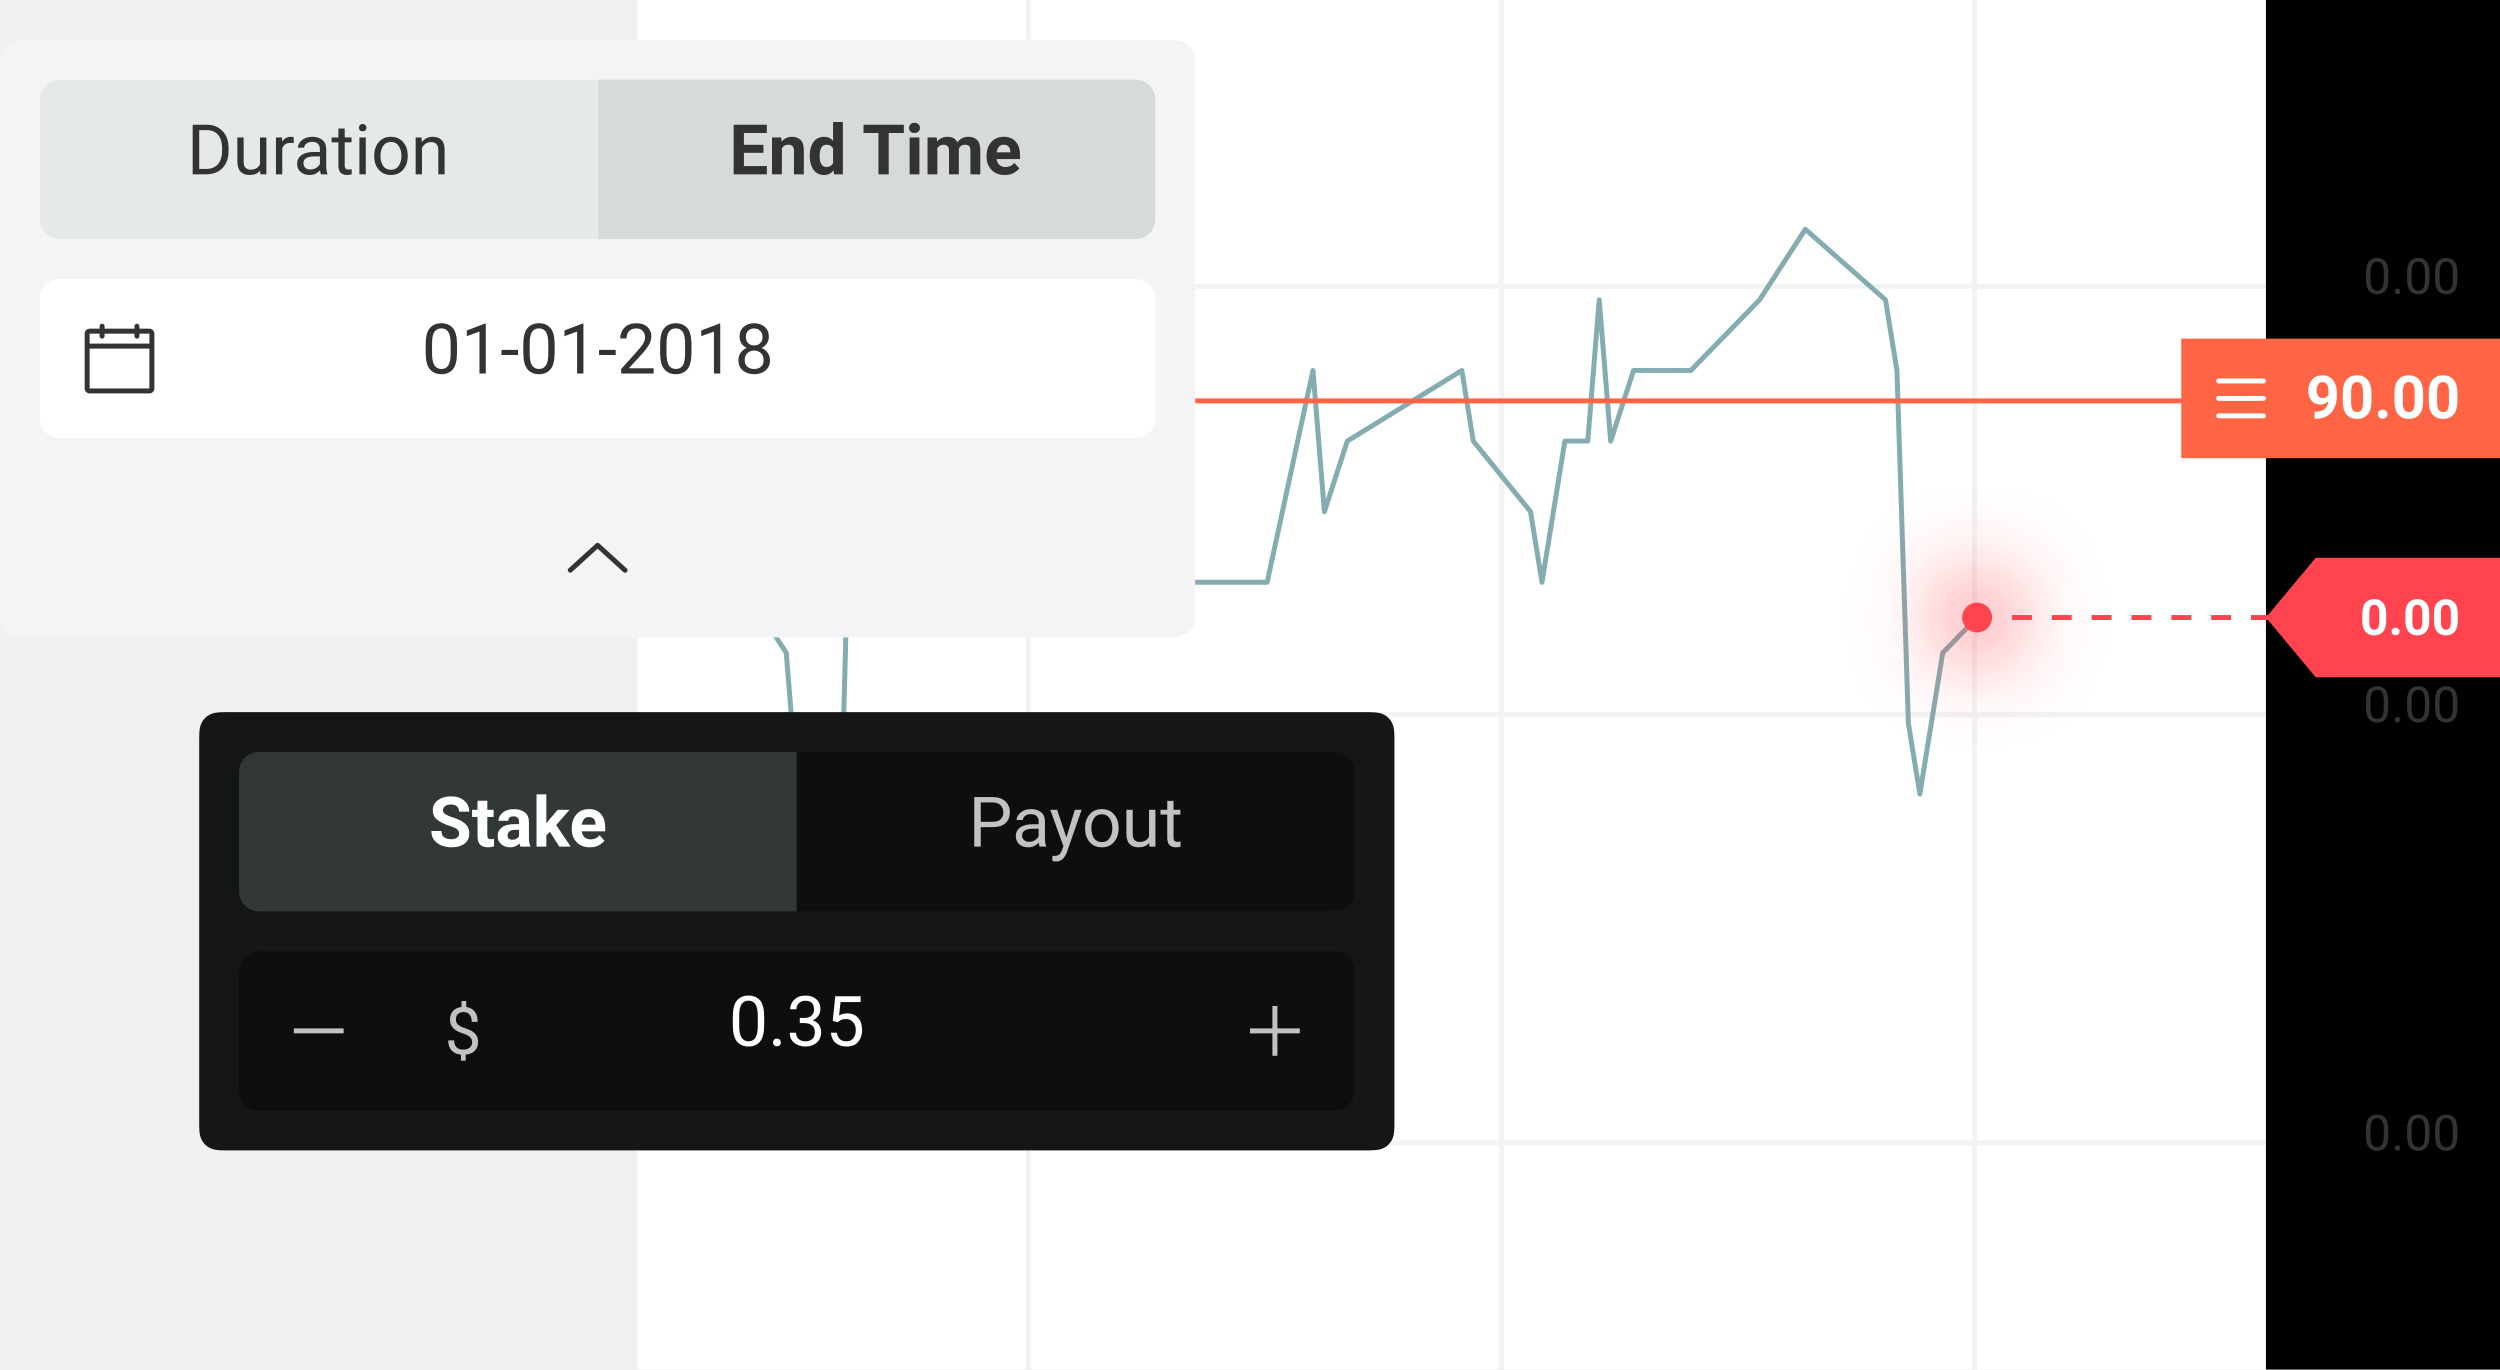
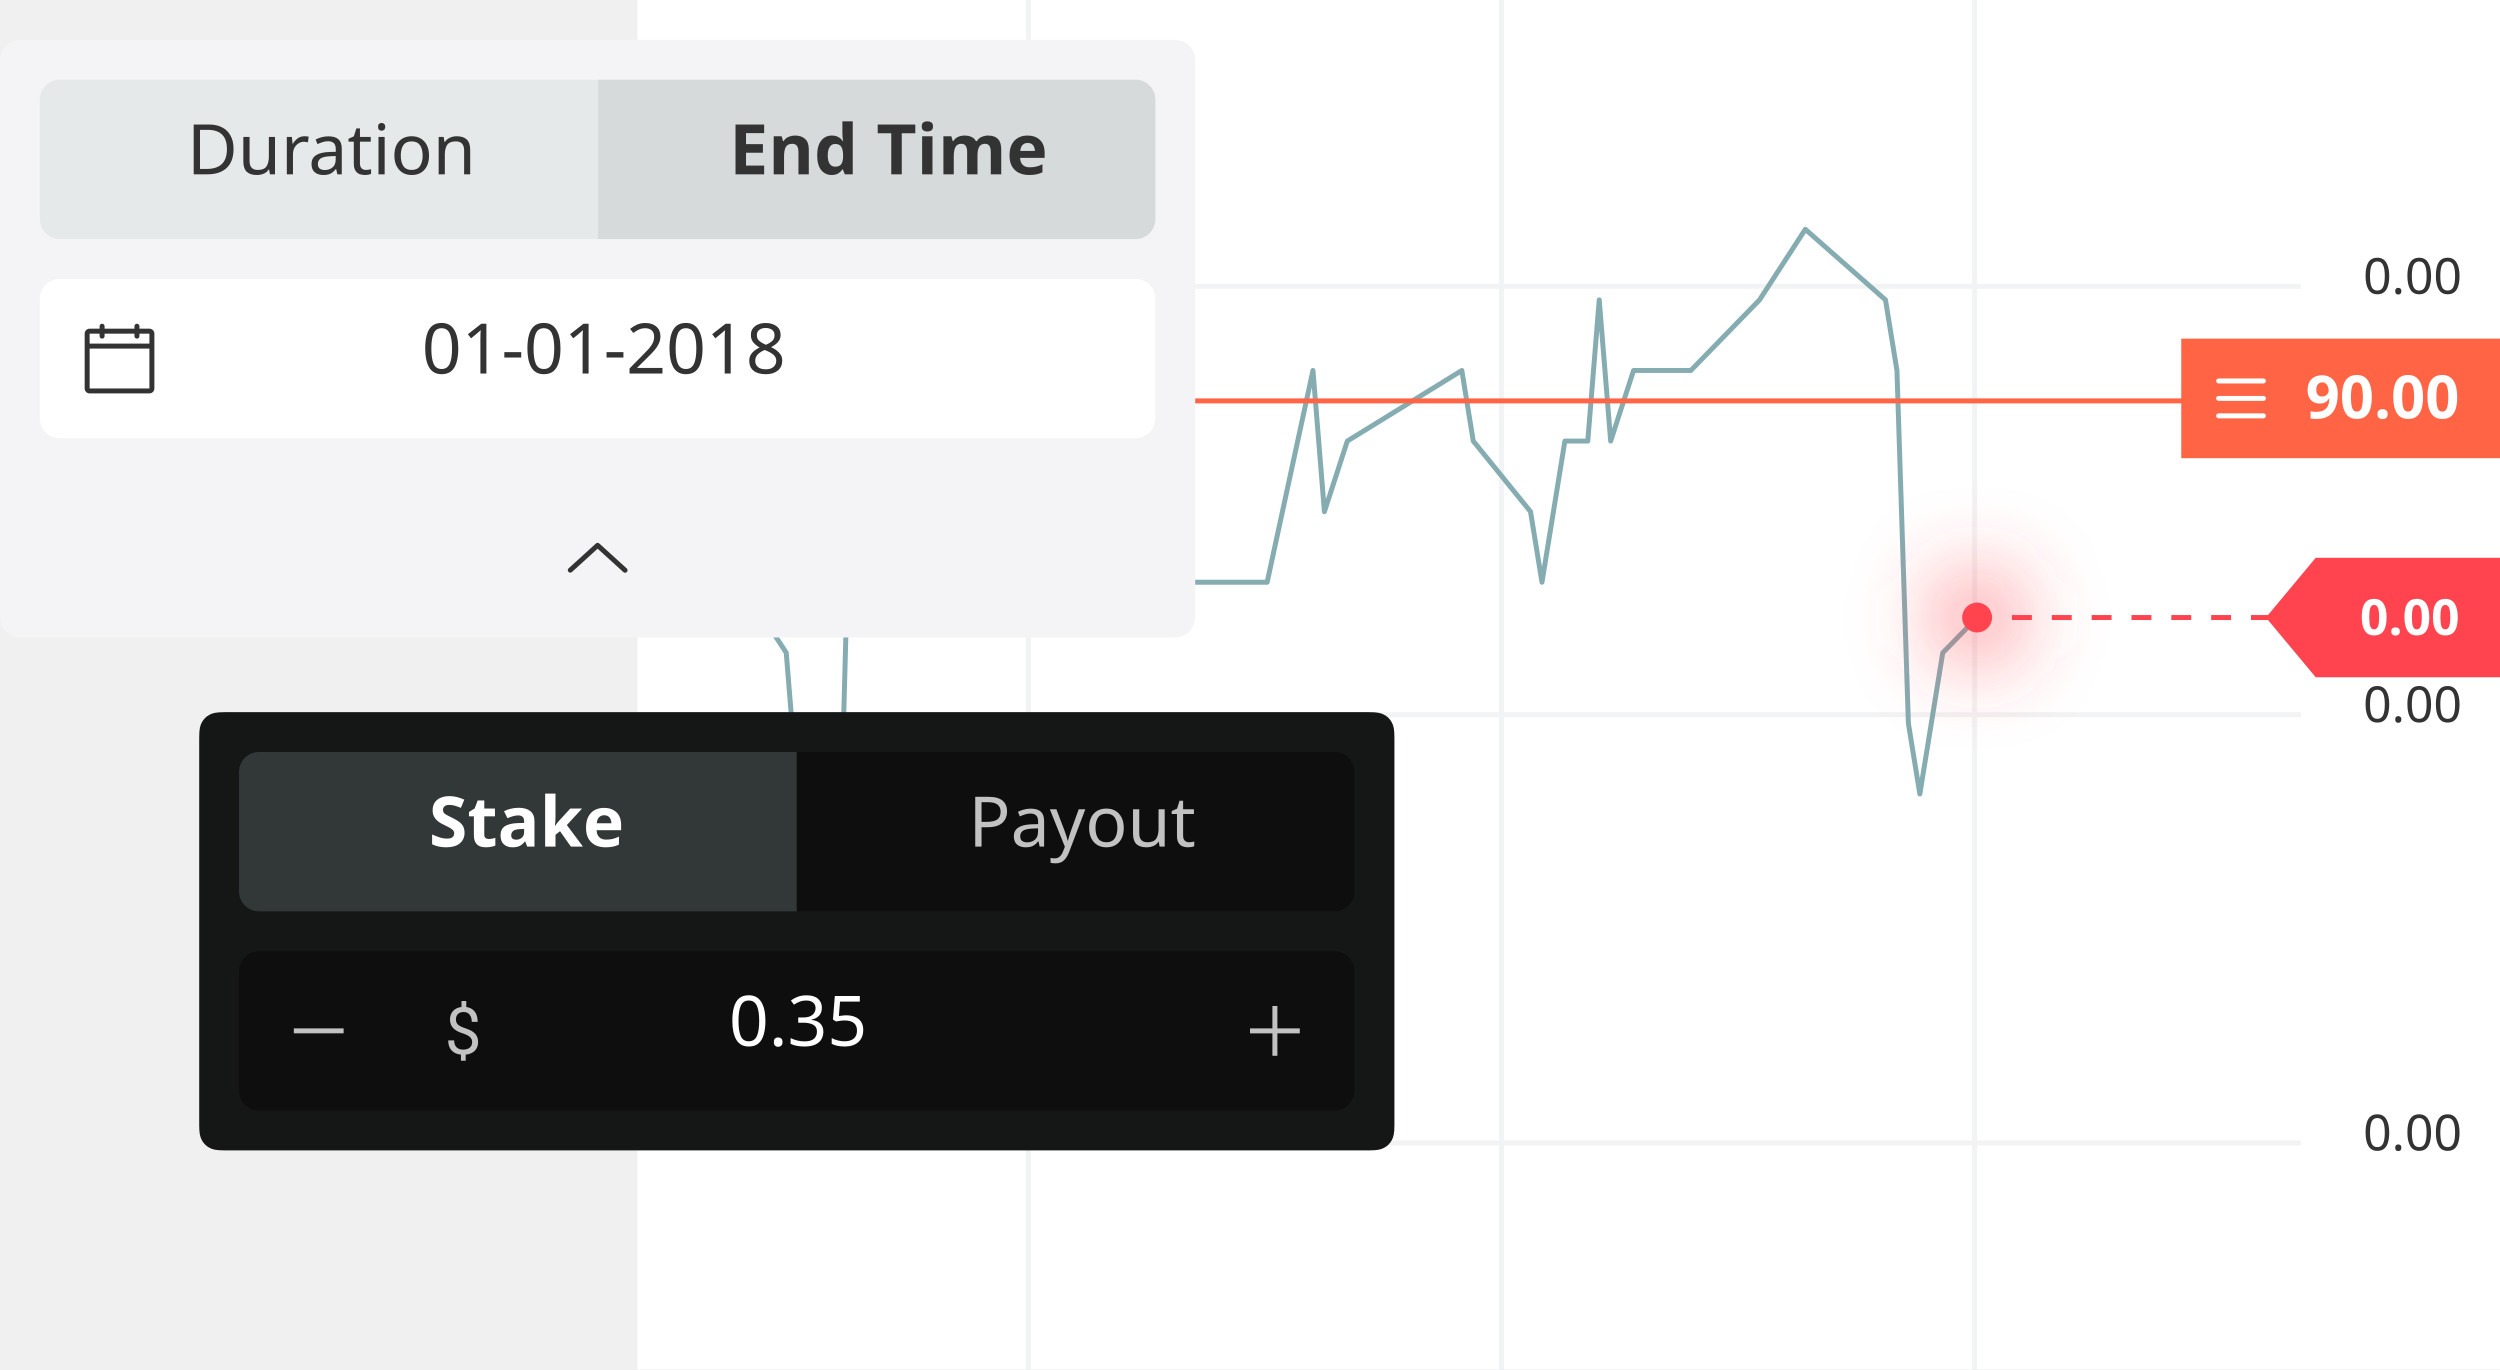
<svg xmlns="http://www.w3.org/2000/svg" xmlns:xlink="http://www.w3.org/1999/xlink" width="502" height="275" viewBox="0 0 502 275" aria-labelledby="how-you-want-icon-title">
  <defs>
    <path id="hywa" d="M0 0h374v275H0z" />
    <path id="hywc" d="M0 0h734v704H0z" />
    <linearGradient id="hywe" x1="50%" x2="50%" y1="0%" y2="114.855%">
      <stop offset="0%" stop-color="#FFF" />
      <stop offset="100%" stop-color="#FFF" stop-opacity="0" />
    </linearGradient>
    <linearGradient id="hywf" x1="50%" x2="50%" y1="100%" y2="0%">
      <stop offset="0%" stop-color="#FFF" stop-opacity="0" />
      <stop offset="100%" stop-color="#85ACB0" stop-opacity=".16" />
    </linearGradient>
    <path id="hywg" d="M0 0h47v630H0z" />
    <filter id="hywh" width="102.1%" height="100.2%" x="-1.1%" y="-.1%" filterUnits="objectBoundingBox">
      <feOffset dx="1" in="SourceAlpha" result="shadowOffsetInner1" />
      <feComposite in="shadowOffsetInner1" in2="SourceAlpha" k2="-1" k3="1" operator="arithmetic" result="shadowInnerInner1" />
      <feColorMatrix in="shadowInnerInner1" values="0 0 0 0 0.957 0 0 0 0 0.957 0 0 0 0 0.965 0 0 0 1 0" />
    </filter>
    <filter id="hywi" width="1100%" height="1100%" x="-500%" y="-500%" filterUnits="objectBoundingBox">
      <feGaussianBlur in="SourceGraphic" stdDeviation="8" />
    </filter>
    <linearGradient id="hywj" x1="0%" x2="67.3%" y1="50%" y2="50%">
      <stop offset="0%" stop-color="#FFF" />
      <stop offset="100%" stop-color="#FFF" stop-opacity="0" />
    </linearGradient>
    <linearGradient id="hywk" x1="50%" x2="50%" y1="0%" y2="54.521%">
      <stop offset="0%" stop-color="#FFF" />
      <stop offset="100%" stop-color="#FFF" stop-opacity="0" />
    </linearGradient>
    <rect id="hywl" width="231" height="58" rx="4" />
    <rect id="hywn" width="224" height="32" rx="4" />
  </defs>
  <g fill="none" fill-rule="evenodd">
    <g transform="translate(128)">
      <mask id="hywb" fill="#fff">
        <use xlink:href="#hywa" />
      </mask>
      <use fill="#D8D8D8" opacity=".27" xlink:href="#hywa" />
      <g mask="url(#hywb)">
        <g transform="translate(-360 -165)">
          <mask id="hywd" fill="#fff">
            <use xlink:href="#hywc" />
          </mask>
          <use fill="#FFF" fill-rule="nonzero" xlink:href="#hywc" />
          <g mask="url(#hywd)">
            <g fill="#F2F3F4" fill-rule="nonzero">
              <path d="M0 51h694v-1H0zM0 137h694v-1H0zM0 223h694v-1H0zM0 309h694v-1H0zM0 395h694v-1H0zM0 481h694v-1H0zM0 567h694v-1H0z" />
            </g>
            <path fill="#F2F3F4" fill-rule="nonzero" d="M628 630h1V0h-1z" />
            <path fill="url(#e)" fill-rule="nonzero" d="M0 0h39v20H0z" transform="translate(609)" />
-             <text fill="#333" font-family="Roboto-Regular, Roboto" font-size="10" transform="translate(609)">
+             <text fill="#333" font-family="IBM Plex Sans, sans-serif" font-size="10" transform="translate(609)">
              <tspan x=".232" y="651">00:00:00</tspan>
            </text>
            <path fill="#F2F3F4" fill-rule="nonzero" d="M533 630h1V0h-1z" />
            <path fill="url(#e)" fill-rule="nonzero" d="M0 0h39v20H0z" transform="translate(514)" />
-             <text fill="#333" font-family="Roboto-Regular, Roboto" font-size="10" transform="translate(514)">
+             <text fill="#333" font-family="IBM Plex Sans, sans-serif" font-size="10" transform="translate(514)">
              <tspan x=".232" y="651">00:00:00</tspan>
            </text>
            <path fill="#F2F3F4" fill-rule="nonzero" d="M438 630h1V0h-1z" />
            <path fill="url(#e)" fill-rule="nonzero" d="M0 0h39v20H0z" transform="translate(419)" />
-             <text fill="#333" font-family="Roboto-Regular, Roboto" font-size="10" transform="translate(419)">
+             <text fill="#333" font-family="IBM Plex Sans, sans-serif" font-size="10" transform="translate(419)">
              <tspan x=".232" y="651">00:00:00</tspan>
            </text>
            <path fill="#F2F3F4" fill-rule="nonzero" d="M343 630h1V0h-1z" />
            <path fill="url(#e)" fill-rule="nonzero" d="M0 0h39v20H0z" transform="translate(324)" />
-             <text fill="#333" font-family="Roboto-Regular, Roboto" font-size="10" transform="translate(324)">
+             <text fill="#333" font-family="IBM Plex Sans, sans-serif" font-size="10" transform="translate(324)">
              <tspan x=".232" y="651">00:00:00</tspan>
            </text>
            <g>
              <path fill="#F2F3F4" fill-rule="nonzero" d="M248 630h1V0h-1z" />
              <path fill="url(#e)" fill-rule="nonzero" d="M0 0h39v20H0z" transform="translate(229)" />
-               <text fill="#333" font-family="Roboto-Regular, Roboto" font-size="10" transform="translate(229)">
+               <text fill="#333" font-family="IBM Plex Sans, sans-serif" font-size="10" transform="translate(229)">
                <tspan x=".232" y="651">00:00:00</tspan>
              </text>
            </g>
            <g>
              <path fill="#F2F3F4" fill-rule="nonzero" d="M153 630h1V0h-1z" />
              <path fill="url(#e)" fill-rule="nonzero" d="M0 0h39v20H0z" transform="translate(134)" />
-               <text fill="#333" font-family="Roboto-Regular, Roboto" font-size="10" transform="translate(134)">
+               <text fill="#333" font-family="IBM Plex Sans, sans-serif" font-size="10" transform="translate(134)">
                <tspan x=".232" y="651">00:00:00</tspan>
              </text>
            </g>
            <g>
              <path fill="#F2F3F4" fill-rule="nonzero" d="M58 630h1V0h-1z" />
              <path fill="url(#e)" fill-rule="nonzero" d="M0 0h39v20H0z" transform="translate(39)" />
-               <text fill="#333" font-family="Roboto-Regular, Roboto" font-size="10" transform="translate(39)">
+               <text fill="#333" font-family="IBM Plex Sans, sans-serif" font-size="10" transform="translate(39)">
                <tspan x=".232" y="651">00:00:00</tspan>
              </text>
            </g>
            <g>
              <path fill="#F2F3F4" fill-rule="nonzero" d="M-37 630h1V0h-1z" />
              <path fill="url(#e)" fill-rule="nonzero" d="M0 0h39v20H0z" transform="translate(-56)" />
-               <text fill="#333" font-family="Roboto-Regular, Roboto" font-size="10" transform="translate(-56)">
+               <text fill="#333" font-family="IBM Plex Sans, sans-serif" font-size="10" transform="translate(-56)">
                <tspan x=".232" y="651">00:00:00</tspan>
              </text>
            </g>
            <g>
              <path fill="#F2F3F4" fill-rule="nonzero" d="M-132 630h1V0h-1z" />
              <path fill="url(#e)" fill-rule="nonzero" d="M0 0h39v20H0z" transform="translate(-151)" />
-               <text fill="#333" font-family="Roboto-Regular, Roboto" font-size="10" transform="translate(-151)">
+               <text fill="#333" font-family="IBM Plex Sans, sans-serif" font-size="10" transform="translate(-151)">
                <tspan x=".232" y="651">00:00:00</tspan>
              </text>
            </g>
            <g>
              <path fill="#F2F3F4" fill-rule="nonzero" d="M-226 630h1V0h-1z" />
              <path fill="url(#e)" fill-rule="nonzero" d="M0 0h39v20H0z" transform="translate(-245)" />
-               <text fill="#333" font-family="Roboto-Regular, Roboto" font-size="10" transform="translate(-245)">
+               <text fill="#333" font-family="IBM Plex Sans, sans-serif" font-size="10" transform="translate(-245)">
                <tspan x=".232" y="651">00:00:00</tspan>
              </text>
            </g>
          </g>
          <g mask="url(#hywd)">
            <path fill="url(#f)" d="M0 99.204l2.3 14.172 6.897 28.344 4.599 14.172 6.897-14.172h4.599l4.598-14.172 2.3 14.172 2.299-14.172 2.299 14.172h4.599l2.299 56.689 4.598-14.172 6.898-14.172 2.3 14.172h9.196l6.898 14.172 2.3-14.172 2.299 14.172 2.299-14.172 11.496-28.345 2.3-42.516 6.897-14.172 13.796 14.172 4.598 14.172h4.599l2.299-14.172 2.3 14.172 2.298-14.172 2.3-14.172 6.897-28.344 4.599-14.172h4.598l2.3-14.172 4.598 14.172h4.599l4.598 14.172 2.3 70.86 2.299-14.172 2.299-85.032 2.3 56.688 2.298-56.688 2.3 28.344 2.299 42.516h4.598l2.3 42.516 2.299-42.516 2.3 14.172H204.632l2.3-14.172 2.299 14.172 2.3-42.516 2.298-28.344h4.599l6.898 14.172H252.918l2.299-14.172 2.3 14.172 6.897-14.172 4.598 14.172 4.599-14.172h6.898l2.299 14.172 2.3 56.688 2.298 14.172 2.3 14.172 4.598 28.345L305.8 212.58h34.489l2.3-14.172 2.299 28.344 2.299 56.688 2.3-70.86 2.299 28.344 2.299 28.344 2.299 14.172 2.3 42.516 4.598-14.172 2.299-28.344 4.599-14.172 2.299-28.344 2.3-28.344h4.598l4.598 14.172h4.599l4.598 28.344 4.599-42.516 2.299-14.172 2.3-14.172 2.298-42.517 2.3-14.172 4.598 14.172h9.197l2.3-14.172 9.196-42.516h4.599l4.598-14.172H471.347l13.795-42.516h9.197l4.599 14.172 11.496-14.172h34.489l6.897 14.172h18.394l2.3 14.172h9.197l6.897-28.344 2.3-14.172L600.105 0l9.197 28.344 2.299 14.172 4.599-14.172 6.897 28.344 2.3-14.172 2.299 28.344 2.299-14.172h4.599l2.299-14.172 6.898 14.172 2.299 42.516 6.898 14.172 2.299 28.344 4.598-14.172h4.599l2.299 14.172 2.3 14.172h4.598l9.197 14.173 2.3 28.344 2.298 28.344h4.599l2.3-42.516 2.298-85.033 2.3 14.172 2.299 28.344 2.3 14.172h25.291l4.598-14.172 2.3-28.344 4.598 14.172 6.898-14.172 2.3 28.344 4.598 14.172 2.299-14.172 4.598 14.172h18.394l9.197-42.516 2.3 28.344 4.598-14.172 22.993-14.172 2.299 14.172 11.496 14.172 2.3 14.172 2.299-14.172 2.299-14.172h4.598l2.3-28.344 2.299 28.344 4.598-14.172h11.497l13.795-14.172 9.197-14.172 16.095 14.172 2.3 14.172 2.298 70.86 2.3 14.173 4.598-28.344 6.898-7.087V504H0z" transform="translate(-293 126)" />
            <path stroke="#85ACB0" stroke-linecap="round" stroke-linejoin="round" d="M-293 225.217l2.3 14.174 6.897 28.348 4.599 14.174 6.897-14.174h4.599l4.598-14.174 2.3 14.174 2.299-14.174 2.299 14.174h4.599l2.299 56.696 4.598-14.174 6.898-14.174 2.3 14.174h9.196l6.898 14.174 2.3-14.174 2.299 14.174 2.299-14.174 11.496-28.348 2.3-42.522 6.897-14.174 13.796 14.174 4.598 14.174h4.599l2.299-14.174 2.3 14.174 2.298-14.174 2.3-14.174 6.897-28.347 4.599-14.174h4.598l2.3-14.174 4.598 14.174h4.599l4.598 14.174 2.3 70.87 2.299-14.175 2.299-85.043 2.3 56.695 2.298-56.695 2.3 28.348 2.299 42.521h4.598l2.3 42.522 2.299-42.522 2.3 14.174H-88.368l2.3-14.174 2.299 14.174 2.3-42.522 2.298-28.347h4.599l6.898 14.174H-40.082l2.299-14.174 2.3 14.174 6.897-14.174 4.598 14.174 4.599-14.174h6.898l2.299 14.174 2.3 56.695 2.298 14.174 2.3 14.174 4.598 28.348L12.8 338.609H47.29l2.3-14.174 2.299 28.348 2.299 56.695 2.3-70.87 2.299 28.349 2.299 28.347 2.299 14.174 2.3 42.522 4.598-14.174 2.299-28.348 4.599-14.174 2.299-28.347 2.3-28.348h4.598l4.598 14.174h4.599l4.598 28.347 4.599-42.521 2.299-14.174 2.3-14.174 2.298-42.522 2.3-14.174 4.598 14.174h9.197l2.3-14.174 9.196-42.522h4.599l4.598-14.173H178.347l13.795-42.522h9.197l4.599 14.174 11.496-14.174h34.489l6.897 14.174h18.394l2.3 14.174h9.197l6.897-28.348 2.3-14.174L307.105 126l9.197 28.348 2.299 14.174 4.599-14.174 6.897 28.348 2.3-14.174 2.299 28.348 2.299-14.174h4.599l2.299-14.174 6.898 14.174 2.299 42.521 6.898 14.174 2.299 28.348 4.598-14.174h4.599l2.299 14.174 2.3 14.174h4.598l9.197 14.174 2.3 28.348 2.298 28.348h4.599l2.3-42.522 2.298-85.044 2.3 14.174 2.299 28.348 2.3 14.174h25.291l4.598-14.174 2.3-28.348 4.598 14.174 6.898-14.174 2.3 28.348 4.598 14.174 2.299-14.174 4.598 14.174h18.394l9.197-42.522 2.3 28.348 4.598-14.174 22.993-14.174 2.299 14.174 11.496 14.174 2.3 14.174 2.299-14.174 2.299-14.174h4.598l2.3-28.348 2.299 28.348 4.598-14.174h11.497l13.795-14.174 9.197-14.174 16.095 14.174 2.3 14.174 2.298 70.87 2.3 14.174 4.598-28.348L629 289" />
          </g>
          <g mask="url(#hywd)">
-             <g fill-rule="nonzero" transform="translate(687)">
-               <use fill="#FFF" xlink:href="#hywg" />
-               <use fill="#000" filter="url(#h)" xlink:href="#hywg" />
-             </g>
-             <text font-family="Roboto-Regular, Roboto" font-size="10" transform="translate(687)">
+             <text font-family="IBM Plex Sans, sans-serif" font-size="10" transform="translate(687)">
              <tspan x="19.522" y="52" fill="#333">0.00</tspan>
            </text>
-             <text font-family="Roboto-Regular, Roboto" font-size="10" transform="translate(687)">
+             <text font-family="IBM Plex Sans, sans-serif" font-size="10" transform="translate(687)">
              <tspan x="19.522" y="138" fill="#333">0.00</tspan>
            </text>
-             <text font-family="Roboto-Regular, Roboto" font-size="10" transform="translate(687)">
+             <text font-family="IBM Plex Sans, sans-serif" font-size="10" transform="translate(687)">
              <tspan x="19.522" y="224" fill="#333">0.00</tspan>
            </text>
-             <text font-family="Roboto-Regular, Roboto" font-size="10" transform="translate(687)">
+             <text font-family="IBM Plex Sans, sans-serif" font-size="10" transform="translate(687)">
              <tspan x="19.522" y="310" fill="#333">0.00</tspan>
            </text>
-             <text font-family="Roboto-Regular, Roboto" font-size="10" transform="translate(687)">
+             <text font-family="IBM Plex Sans, sans-serif" font-size="10" transform="translate(687)">
              <tspan x="19.522" y="396" fill="#333">0.00</tspan>
            </text>
-             <text font-family="Roboto-Regular, Roboto" font-size="10" transform="translate(687)">
+             <text font-family="IBM Plex Sans, sans-serif" font-size="10" transform="translate(687)">
              <tspan x="19.522" y="482" fill="#333">0.00</tspan>
            </text>
-             <text font-family="Roboto-Regular, Roboto" font-size="10" transform="translate(687)">
+             <text font-family="IBM Plex Sans, sans-serif" font-size="10" transform="translate(687)">
              <tspan x="19.522" y="568" fill="#333">0.00</tspan>
            </text>
          </g>
          <path fill="#F2F3F4" fill-rule="nonzero" d="M0 629h688v1H0z" mask="url(#hywd)" />
        </g>
        <path stroke="#FF444F" stroke-dasharray="4" d="M268 124h106" />
        <g fill-rule="nonzero" transform="translate(266 121)">
          <circle cx="3" cy="3" r="3" fill="#FF444F" />
          <circle cx="3" cy="3" r="6" stroke="#FF444F" stroke-opacity=".64" stroke-width="6" filter="url(#hywi)" />
        </g>
        <path fill="#FF444F" fill-rule="nonzero" d="M337 112h37v24h-37l-10-12z" />
-         <text fill="#FFF" font-family="Roboto-Bold, Roboto" font-size="10" font-weight="bold" transform="translate(327 113.5)">
+         <text fill="#FFF" font-family="IBM Plex Sans, sans-serif" font-size="10" font-weight="bold" transform="translate(327 113.5)">
          <tspan x="18.883" y="14">0.00</tspan>
        </text>
        <g fill-rule="nonzero">
          <path fill="url(#hywj)" d="M0 0h80v688H0z" transform="translate(-360 -165)" />
          <path fill="url(#hywk)" d="M0 0h734v80H0z" transform="translate(-360 -165)" />
        </g>
        <g>
          <path fill="#FFF" fill-rule="nonzero" d="M-360 499h734v40h-734z" />
          <path fill="#F2F3F4" fill-rule="nonzero" d="M-360 499h734v1h-734z" />
          <path fill-rule="nonzero" d="M165 511h16v16h-16z" />
          <path fill="#333" d="M173.167 513.667c.276 0 .5.149.5.333v4.667H178c.164 0 .3.177.328.41l.005.09c0 .276-.149.5-.333.5h-4.333V524c0 .164-.177.3-.41.328l-.09.005c-.276 0-.5-.149-.5-.333v-4.333H168c-.164 0-.3-.177-.328-.41l-.005-.09c0-.276.149-.5.333-.5h4.667V514c0-.164.177-.3.41-.328z" />
          <path fill-rule="nonzero" d="M125 511h16v16h-16z" />
          <path fill="#333" d="M128 519.667h10c.184 0 .333-.224.333-.5s-.149-.5-.333-.5h-10c-.184 0-.333.224-.333.5s.149.5.333.5zM88.667 521.667c.184 0 .333.149.333.333v1h8v-1c0-.184.15-.333.333-.333h2c.184 0 .334.149.334.333v3.333c0 .184-.15.334-.334.334H86.667a.333.333 0 0 1-.334-.334V522c0-.184.15-.333.334-.333zm-.334.666H87V525h12v-2.667h-1.333v1c0 .184-.15.334-.334.334h-8.666a.333.333 0 0 1-.334-.334v-1zm5.667-10c.184 0 .333.15.333.334v5H96c.275 0 .431.313.267.533l-3 4a.333.333 0 0 1-.534 0l-3-4a.333.333 0 0 1 .267-.533h1.667v-5c0-.184.149-.334.333-.334h2zm-.333.667h-1.334v5c0 .184-.149.333-.333.333h-1.333L93 521.444l2.333-3.11H94a.333.333 0 0 1-.333-.334v-5z" />
          <g stroke="#979797" stroke-linejoin="round">
            <path d="M56.667 512.667l2.666 2.666L50.667 524l-4 1.333 1.333-4z" />
            <path stroke-linecap="round" d="M55 514.333L57.667 517M50.667 524L48 521.333M46.667 525.333H58" />
          </g>
          <path fill="#333" d="M56.902 512.431l2.667 2.667c.13.13.13.34 0 .471l-8.667 8.667a.333.333 0 0 1-.108.072l-.025.01-2.047.681L58 525c.164 0 .3.177.328.41l.005.09c0 .276-.149.5-.333.5H46.667c-.184 0-.334-.224-.334-.5 0-.035.003-.07.007-.102a.315.315 0 0 1 .01-.17l1.332-3.994.006-.017-.004.01a.333.333 0 0 1 .024-.054l.02-.034.036-.041 8.667-8.667c.13-.13.341-.13.471 0zm-8.757 9.518l-.951 2.857 2.855-.953-1.904-1.904zM55 514.804l-6.53 6.53 2.196 2.194L57.195 517 55 514.804zm-7.236 6.294l-.031.036-.009.012a.333.333 0 0 1 .04-.048zm8.903-7.96l-1.196 1.195 2.195 2.195 1.196-1.195-2.195-2.195z" />
          <g stroke="#979797" stroke-linejoin="round">
            <path d="M6.667 514.667H12v-2l4 3-4 3v-2H6.667zM19.333 521.333H14v-2l-4 3 4 3v-2h5.333z" />
          </g>
          <path fill="#333" d="M13.8 519.067a.333.333 0 0 1 .533.266V521h5c.184 0 .334.15.334.333v2c0 .184-.15.334-.334.334h-5v1.666a.333.333 0 0 1-.533.267l-4-3a.333.333 0 0 1 0-.533zm-.133.933l-3.111 2.333 3.11 2.334v-1.334c0-.184.15-.333.334-.333h5v-1.333h-5a.333.333 0 0 1-.333-.334V520zm-1.467-7.6l4 3c.178.133.178.4 0 .533l-4 3a.333.333 0 0 1-.533-.266V517h-5a.333.333 0 0 1-.334-.333v-2c0-.184.15-.334.334-.334h5v-1.666c0-.275.313-.432.533-.267zm.133.933v1.334c0 .184-.149.333-.333.333H7v1.333h5c.184 0 .333.15.333.334V518l3.111-2.333-3.11-2.334z" />
          <g>
            <g stroke="#979797" stroke-linejoin="round">
              <path d="M-33.333 514h12.666-12.666zM-33.333 524.667h10-10z" />
              <path stroke-linecap="round" d="M-32.667 512.667v12.666M-21.333 512.667V520M-30.667 520.667L-28 518l2 2.667 2.667-3.334M-22 521.333V524zM-23.333 522.667h2.666" />
            </g>
            <path fill="#333" d="M-21.167 512.333c.246 0 .45.118.492.274l.008.06v1c.184 0 .334.224.334.5 0 .245-.118.45-.274.492l-.06.008V520c0 .184-.224.333-.5.333-.245 0-.45-.118-.492-.273l-.008-.06v-5.334H-32v9.667h8.668c.184 0 .333.224.333.5 0 .246-.118.45-.273.492l-.06.008H-32c0 .184-.224.334-.5.334-.245 0-.45-.118-.492-.274l-.008-.06h-.333c-.184 0-.334-.224-.334-.5 0-.245.118-.45.274-.492l.06-.008h.332v-9.667h-.332c-.184 0-.334-.223-.334-.5 0-.245.118-.449.274-.491l.06-.008h.332l.001-1c0-.164.177-.3.41-.328l.09-.006c.245 0 .45.118.492.274l.008.06v1h10.333v-1c0-.144.136-.266.326-.313l.084-.015.09-.006zm-.756 8.672l.09-.005c.245 0 .45.118.492.273l.008.06v1h.666c.164 0 .3.177.328.41l.006.09c0 .246-.118.45-.274.492l-.06.008h-.667V524c0 .164-.176.3-.41.328l-.09.005c-.245 0-.449-.118-.491-.273l-.008-.06v-.667h-1c-.164 0-.3-.177-.328-.41l-.006-.09c0-.245.118-.45.274-.492l.06-.008h1v-1c0-.163.177-.3.41-.328l.09-.005zm-1.202-3.932a.333.333 0 0 1 .093.403l-.041.066-2.667 3.333a.334.334 0 0 1-.472.049l-.055-.057-1.77-2.36-2.394 2.395a.333.333 0 0 1-.52-.41l.049-.061 2.666-2.667a.334.334 0 0 1 .452-.018l.05.054 1.743 2.322 2.397-2.997a.333.333 0 0 1 .469-.052z" />
          </g>
          <g>
-             <text fill="#333" font-family="Roboto-Regular, Roboto" font-size="12" transform="translate(-99.302 510)">
+             <text fill="#333" font-family="IBM Plex Sans, sans-serif" font-size="12" transform="translate(-99.302 510)">
              <tspan x="1.129" y="11">30 Min</tspan>
            </text>
            <path fill="#000" fill-opacity=".8" d="M-113.843 511v3h2.5v10h-2.5v3h-1v-3h-2.5v-10h2.5v-3h1z" />
          </g>
          <g>
            <path fill-rule="nonzero" d="M-167 511h16v16h-16z" />
            <path fill="#333" d="M-159 511a1 1 0 0 1 .993.883l.007.117v1l-.003.084a6.002 6.002 0 0 1 4.92 4.92L-153 518h1a1 1 0 0 1 .117 1.993L-152 520h-1l-.084-.003a6.001 6.001 0 0 1-4.92 4.92l.004.083v1a1 1 0 0 1-2 0v-1l.003-.084a6.001 6.001 0 0 1-4.92-4.92L-165 520h-1a1 1 0 0 1-.117-1.993L-166 518h1l.084.003a6.002 6.002 0 0 1 4.92-4.92L-160 513v-1a1 1 0 0 1 1-1zm0 4a4 4 0 1 0 0 8 4 4 0 0 0 0-8z" />
          </g>
        </g>
        <g transform="translate(-360 -165)">
          <rect width="247" height="74" fill="#F2F3F4" fill-rule="nonzero" rx="4" />
          <g transform="translate(8 8)">
            <mask id="hywm" fill="#fff">
              <use xlink:href="#hywl" />
            </mask>
            <use fill="#FFF" xlink:href="#hywl" />
            <g fill="#333" mask="url(#hywm)">
              <path d="M212.164 26.13a.5.5 0 1 1 .672.74l-5.5 5a.5.5 0 0 1-.672 0l-5.5-5a.5.5 0 0 1 .672-.74L207 30.824l5.164-4.694z" />
            </g>
            <g mask="url(#hywm)">
              <path fill="#4BB4B3" fill-rule="nonzero" d="M175 37l6 8h-12z" />
-               <text font-family="Roboto-Regular, Roboto" font-size="12" transform="translate(56 8)">
+               <text font-family="IBM Plex Sans, sans-serif" font-size="12" transform="translate(56 8)">
                <tspan x="0" y="35" fill="#333">84.54 - 0.14 (0.16%)</tspan>
              </text>
-               <text fill-opacity=".8" font-family="Roboto-Bold, Roboto" font-size="16" font-weight="bold" transform="translate(56 8)">
+               <text fill-opacity=".8" font-family="IBM Plex Sans, sans-serif" font-size="16" font-weight="bold" transform="translate(56 8)">
                <tspan x="0" y="15" fill="#000">AUD/JPY</tspan>
              </text>
            </g>
            <g mask="url(#hywm)">
              <g transform="translate(8 17)">
                <path fill="#0D47A1" fill-rule="nonzero" d="M22.203 0H1.797C.805 0 0 .817 0 1.826v12.322c0 1.008.805 1.826 1.797 1.826h20.406c.992 0 1.797-.818 1.797-1.826V1.826C24 .817 23.195 0 22.203 0z" />
                <path fill="#FFF" fill-rule="nonzero" d="M.414 7.987h.719l3.833-2.551v2.55h2.069v-2.55l3.832 2.55h.72a.417.417 0 0 0 .413-.42v-.333L8.712 5.044H12V2.943H8.711L12 .753V.42a.417.417 0 0 0-.414-.42h-.719L7.034 2.551V0H4.965v2.551L1.258.084a1.807 1.807 0 0 0-1.017.83l3.048 2.029H0v2.101h3.289L0 7.233v.333c0 .233.185.42.414.42zM6.125 10.279l.313 1.047 1-.405c.086-.034.163.065.111.142l-.611.9.936.543c.08.046.052.17-.04.176l-1.075.076.166 1.082c.014.092-.098.147-.16.078l-.729-.806-.729.806c-.062.069-.174.014-.16-.078l.166-1.082-1.075-.076c-.091-.006-.119-.13-.04-.176l.937-.542-.612-.901c-.052-.077.026-.176.111-.142l1 .405.313-1.047a.093.093 0 0 1 .178 0zm12.31 1.524l.153.512.488-.198c.042-.017.08.031.055.069l-.3.44.458.265c.039.022.025.083-.02.086l-.524.037.08.528c.008.045-.047.072-.078.039l-.356-.394-.356.394c-.03.033-.085.006-.078-.039l.081-.528-.525-.037c-.045-.003-.058-.064-.02-.086l.458-.265-.299-.44c-.025-.038.013-.086.054-.07l.49.199.152-.512a.045.045 0 0 1 .087 0zm1.18-4.125a.052.052 0 0 1 .1 0l.122.373.387.003c.05 0 .071.065.03.096l-.31.233.116.375c.015.049-.04.09-.08.06l-.315-.23-.315.23c-.04.03-.095-.011-.08-.06l.117-.375-.312-.233c-.04-.03-.02-.095.03-.096l.388-.003zm-4.582-.92l.152.512.49-.198c.041-.016.08.032.054.07l-.3.44.458.265c.039.022.025.082-.02.086l-.524.037.08.528c.008.045-.047.072-.078.038l-.356-.393-.356.393c-.03.034-.085.007-.078-.038l.081-.528-.525-.037c-.045-.004-.058-.064-.02-.086l.458-.265-.299-.44c-.025-.038.013-.086.054-.07l.49.198.152-.511a.045.045 0 0 1 .087 0zm6.62-1.681l.153.512.49-.198c.04-.017.079.031.053.069l-.298.44.457.265c.039.023.025.083-.02.086l-.525.037.081.529c.007.045-.047.072-.078.038l-.356-.394-.356.394c-.03.033-.085.007-.078-.038l.081-.529-.525-.037c-.045-.003-.058-.063-.02-.086l.458-.265-.299-.44c-.025-.038.013-.086.054-.07l.49.199.152-.512a.045.045 0 0 1 .087 0zm-3.218-2.246l.153.512.488-.198c.042-.017.08.031.055.069l-.3.44.458.265c.039.023.025.083-.02.086l-.524.037.08.529c.008.045-.047.072-.078.038l-.356-.394-.356.394c-.03.034-.085.007-.078-.038l.081-.529-.525-.037c-.045-.003-.058-.063-.02-.086l.458-.265-.299-.44c-.025-.038.013-.086.054-.069l.49.198.152-.512a.045.045 0 0 1 .087 0z" />
                <path fill="#F44336" fill-rule="nonzero" d="M6.62 0v3.363H12v1.261H6.62v3.363H5.38V4.624H0V3.363h5.38V0h1.24zM4.955 5.044L.492 7.987H.414a.398.398 0 0 1-.305-.145l-.05-.071 4.135-2.727h.76zm3.164 0L11.993 7.6a.416.416 0 0 1-.234.346l-4.4-2.902h.76zM.685.393l3.867 2.55h-.76L.386.696C.473.584.574.482.685.393zM11.586 0c.122 0 .227.056.301.141l.05.07-4.142 2.732h-.76L11.496 0h.09z" />
                <rect width="23" height="15" x=".5" y=".5" stroke="#000" stroke-opacity=".04" rx="2" />
                <rect width="23" height="15" x=".5" y=".5" stroke="#000" stroke-opacity=".04" rx="2" />
                <g transform="translate(8 8)">
                  <g fill-rule="nonzero">
                    <path fill="#FFF" d="M22.203.013H1.797C.805.013 0 .831 0 1.84v12.322c0 1.008.805 1.826 1.797 1.826h20.406c.992 0 1.797-.818 1.797-1.826V1.839C24 .831 23.195.013 22.203.013z" />
                    <ellipse cx="12" cy="8" fill="#ED293F" rx="4.552" ry="4.624" />
                  </g>
                  <rect width="23" height="15" x=".5" y=".5" stroke="#000" stroke-opacity=".04" rx="2" />
                </g>
                <rect width="23" height="15" x="8.5" y="8.5" stroke="#000" stroke-opacity=".04" rx="2" />
              </g>
            </g>
          </g>
        </g>
      </g>
      <g mask="url(#hywb)">
        <path stroke="#FF6444" d="M-360 80.5h683" />
        <path fill="#FF6444" fill-rule="nonzero" d="M310 68h64v24h-64z" />
-         <text fill="#FFF" font-family="Roboto-Bold, Roboto" font-size="12" font-weight="bold" transform="translate(314 73)">
+         <text fill="#FFF" font-family="IBM Plex Sans, sans-serif" font-size="12" font-weight="bold" transform="translate(314 73)">
          <tspan x="20.975" y="11">90.00</tspan>
        </text>
        <path fill="#FFF" d="M326.5 83a.5.5 0 1 1 0 1h-9a.5.5 0 1 1 0-1h9zm0-3.5a.5.5 0 1 1 0 1h-9a.5.5 0 0 1 0-1h9zm0-3.5a.5.5 0 1 1 0 1h-9a.5.5 0 0 1 0-1h9z" />
      </g>
    </g>
    <path fill="#F4F4F6" fill-rule="nonzero" d="M5.128 8h229.744c1.783 0 2.43.186 3.082.534.652.349 1.163.86 1.512 1.512.348.652.534 1.299.534 3.082v109.744c0 1.783-.186 2.43-.534 3.082a3.635 3.635 0 0 1-1.512 1.512c-.652.348-1.299.534-3.082.534H5.128c-1.783 0-2.43-.186-3.082-.534a3.635 3.635 0 0 1-1.512-1.512c-.348-.652-.534-1.299-.534-3.082V13.128c0-1.783.186-2.43.534-3.082a3.635 3.635 0 0 1 1.512-1.512C2.698 8.186 3.345 8 5.128 8z" />
    <path fill="#333" d="M125.164 114.87a.5.5 0 1 0 .672-.74l-5.5-5a.5.5 0 0 0-.672 0l-5.5 5a.5.5 0 0 0 .672.74l5.164-4.694 5.164 4.694z" />
    <g transform="translate(8 56)">
      <rect width="224" height="32" fill="#FFF" rx="4" />
      <path fill="#333" d="M19.5 9a.5.5 0 0 1 .5.5v.5h2a1 1 0 0 1 1 1v11a1 1 0 0 1-1 1H10a1 1 0 0 1-1-1V11a1 1 0 0 1 1-1h2v-.5a.5.5 0 0 1 1 0v.5h6v-.5a.5.5 0 0 1 .5-.5zm2.5 5H10v8h12v-8zm-3-3h-6v.5a.5.5 0 0 1-1 0V11h-2v2h12v-2h-2v.5a.5.5 0 1 1-1 0V11z" />
-       <text fill="#333" font-family="Roboto-Regular, Roboto" font-size="14">
+       <text fill="#333" font-family="IBM Plex Sans, sans-serif" font-size="14">
        <tspan x="76.692" y="19">01-01-2018</tspan>
      </text>
    </g>
    <path fill="#D6DADB" fill-rule="nonzero" d="M120 16h108a4 4 0 0 1 4 4v24a4 4 0 0 1-4 4H120V16z" />
-     <text fill="#333" font-family="Roboto-Bold, Roboto" font-size="14" font-weight="bold" transform="translate(120 16)">
+     <text fill="#333" font-family="IBM Plex Sans, sans-serif" font-size="14" font-weight="bold" transform="translate(120 16)">
      <tspan x="26.424" y="19">End Time</tspan>
    </text>
    <g>
      <path fill="#E6E9E9" d="M12 16h108v32H12a4 4 0 0 1-4-4V20a4 4 0 0 1 4-4z" />
-       <text fill="#333" font-family="Roboto-Regular, Roboto" font-size="14" transform="translate(8 16)">
+       <text fill="#333" font-family="IBM Plex Sans, sans-serif" font-size="14" transform="translate(8 16)">
        <tspan x="29.535" y="19">Duration</tspan>
      </text>
    </g>
    <g>
      <path fill="#151717" fill-rule="nonzero" d="M45.128 143h229.744c1.783 0 2.43.186 3.082.534.652.349 1.163.86 1.512 1.512.348.652.534 1.299.534 3.082v77.744c0 1.783-.186 2.43-.534 3.082a3.635 3.635 0 0 1-1.512 1.512c-.652.348-1.299.534-3.082.534H45.128c-1.783 0-2.43-.186-3.082-.534a3.635 3.635 0 0 1-1.512-1.512c-.348-.652-.534-1.299-.534-3.082v-77.744c0-1.783.186-2.43.534-3.082a3.635 3.635 0 0 1 1.512-1.512c.652-.348 1.299-.534 3.082-.534z" />
      <path fill="#323738" fill-rule="nonzero" d="M52 151h108v32H52a4 4 0 0 1-4-4v-24a4 4 0 0 1 4-4z" />
-       <text fill="#FFF" font-family="Roboto-Bold, Roboto" font-size="14" font-weight="bold" transform="translate(48 151)">
+       <text fill="#FFF" font-family="IBM Plex Sans, sans-serif" font-size="14" font-weight="bold" transform="translate(48 151)">
        <tspan x="38.124" y="19">Stake</tspan>
      </text>
      <g>
        <path fill="#0E0E0E" fill-rule="nonzero" d="M160 151h108a4 4 0 0 1 4 4v24a4 4 0 0 1-4 4H160v-32z" />
-         <text fill="#C2C2C2" font-family="Roboto-Regular, Roboto" font-size="14" transform="translate(160 151)">
+         <text fill="#C2C2C2" font-family="IBM Plex Sans, sans-serif" font-size="14" transform="translate(160 151)">
          <tspan x="34.467" y="19">Payout</tspan>
        </text>
      </g>
      <g transform="translate(48 191)">
        <mask id="hywo" fill="#fff">
          <use xlink:href="#hywn" />
        </mask>
        <use fill="#0E0E0E" fill-rule="nonzero" xlink:href="#hywn" />
        <path fill-rule="nonzero" d="M193 1h27a3 3 0 0 1 3 3v24a3 3 0 0 1-3 3h-27V1z" mask="url(#hywo)" />
        <g fill="#C2C2C2" fill-rule="nonzero" mask="url(#hywo)">
          <path d="M208.5 11v4.5h4.5v1h-4.5V21h-1v-4.5H203v-1h4.5V11h1z" />
        </g>
        <path fill-rule="nonzero" d="M4 1h27v30H4a3 3 0 0 1-3-3V4a3 3 0 0 1 3-3z" mask="url(#hywo)" />
        <g mask="url(#hywo)">
          <path fill="#C2C2C2" fill-rule="nonzero" d="M11 15.5h10v1H11z" />
        </g>
-         <text fill="#FFF" font-family="Roboto-Regular, Roboto" font-size="14" mask="url(#hywo)">
+         <text fill="#FFF" font-family="IBM Plex Sans, sans-serif" font-size="14" mask="url(#hywo)">
          <tspan x="98.366" y="19">0.35</tspan>
        </text>
        <g mask="url(#hywo)">
          <path fill="#C2C2C2" fill-rule="nonzero" d="M46.808 18.254c0-.394-.139-.726-.416-.996-.277-.27-.744-.514-1.402-.733-.915-.278-1.582-.641-2-1.09-.42-.447-.63-1.015-.63-1.705 0-.703.206-1.279.616-1.729.41-.45.975-.717 1.692-.803V10h.96v1.204c.722.099 1.284.401 1.686.906.401.506.602 1.198.602 2.076H46.73c0-.604-.144-1.084-.431-1.44-.288-.355-.677-.533-1.167-.533-.511 0-.902.132-1.173.395-.27.264-.406.631-.406 1.103 0 .436.143.785.429 1.044.285.259.756.495 1.411.707.655.212 1.167.445 1.534.7.367.255.638.552.812.89.174.338.261.735.261 1.189 0 .724-.218 1.306-.654 1.748-.436.44-1.047.702-1.834.784V22h-.953v-1.227c-.8-.073-1.426-.357-1.88-.852-.452-.495-.679-1.166-.679-2.014h1.192c0 .595.157 1.054.47 1.375.314.321.759.482 1.335.482.563 0 1.005-.135 1.327-.405.323-.27.484-.638.484-1.105z" />
        </g>
      </g>
    </g>
  </g>
</svg>
